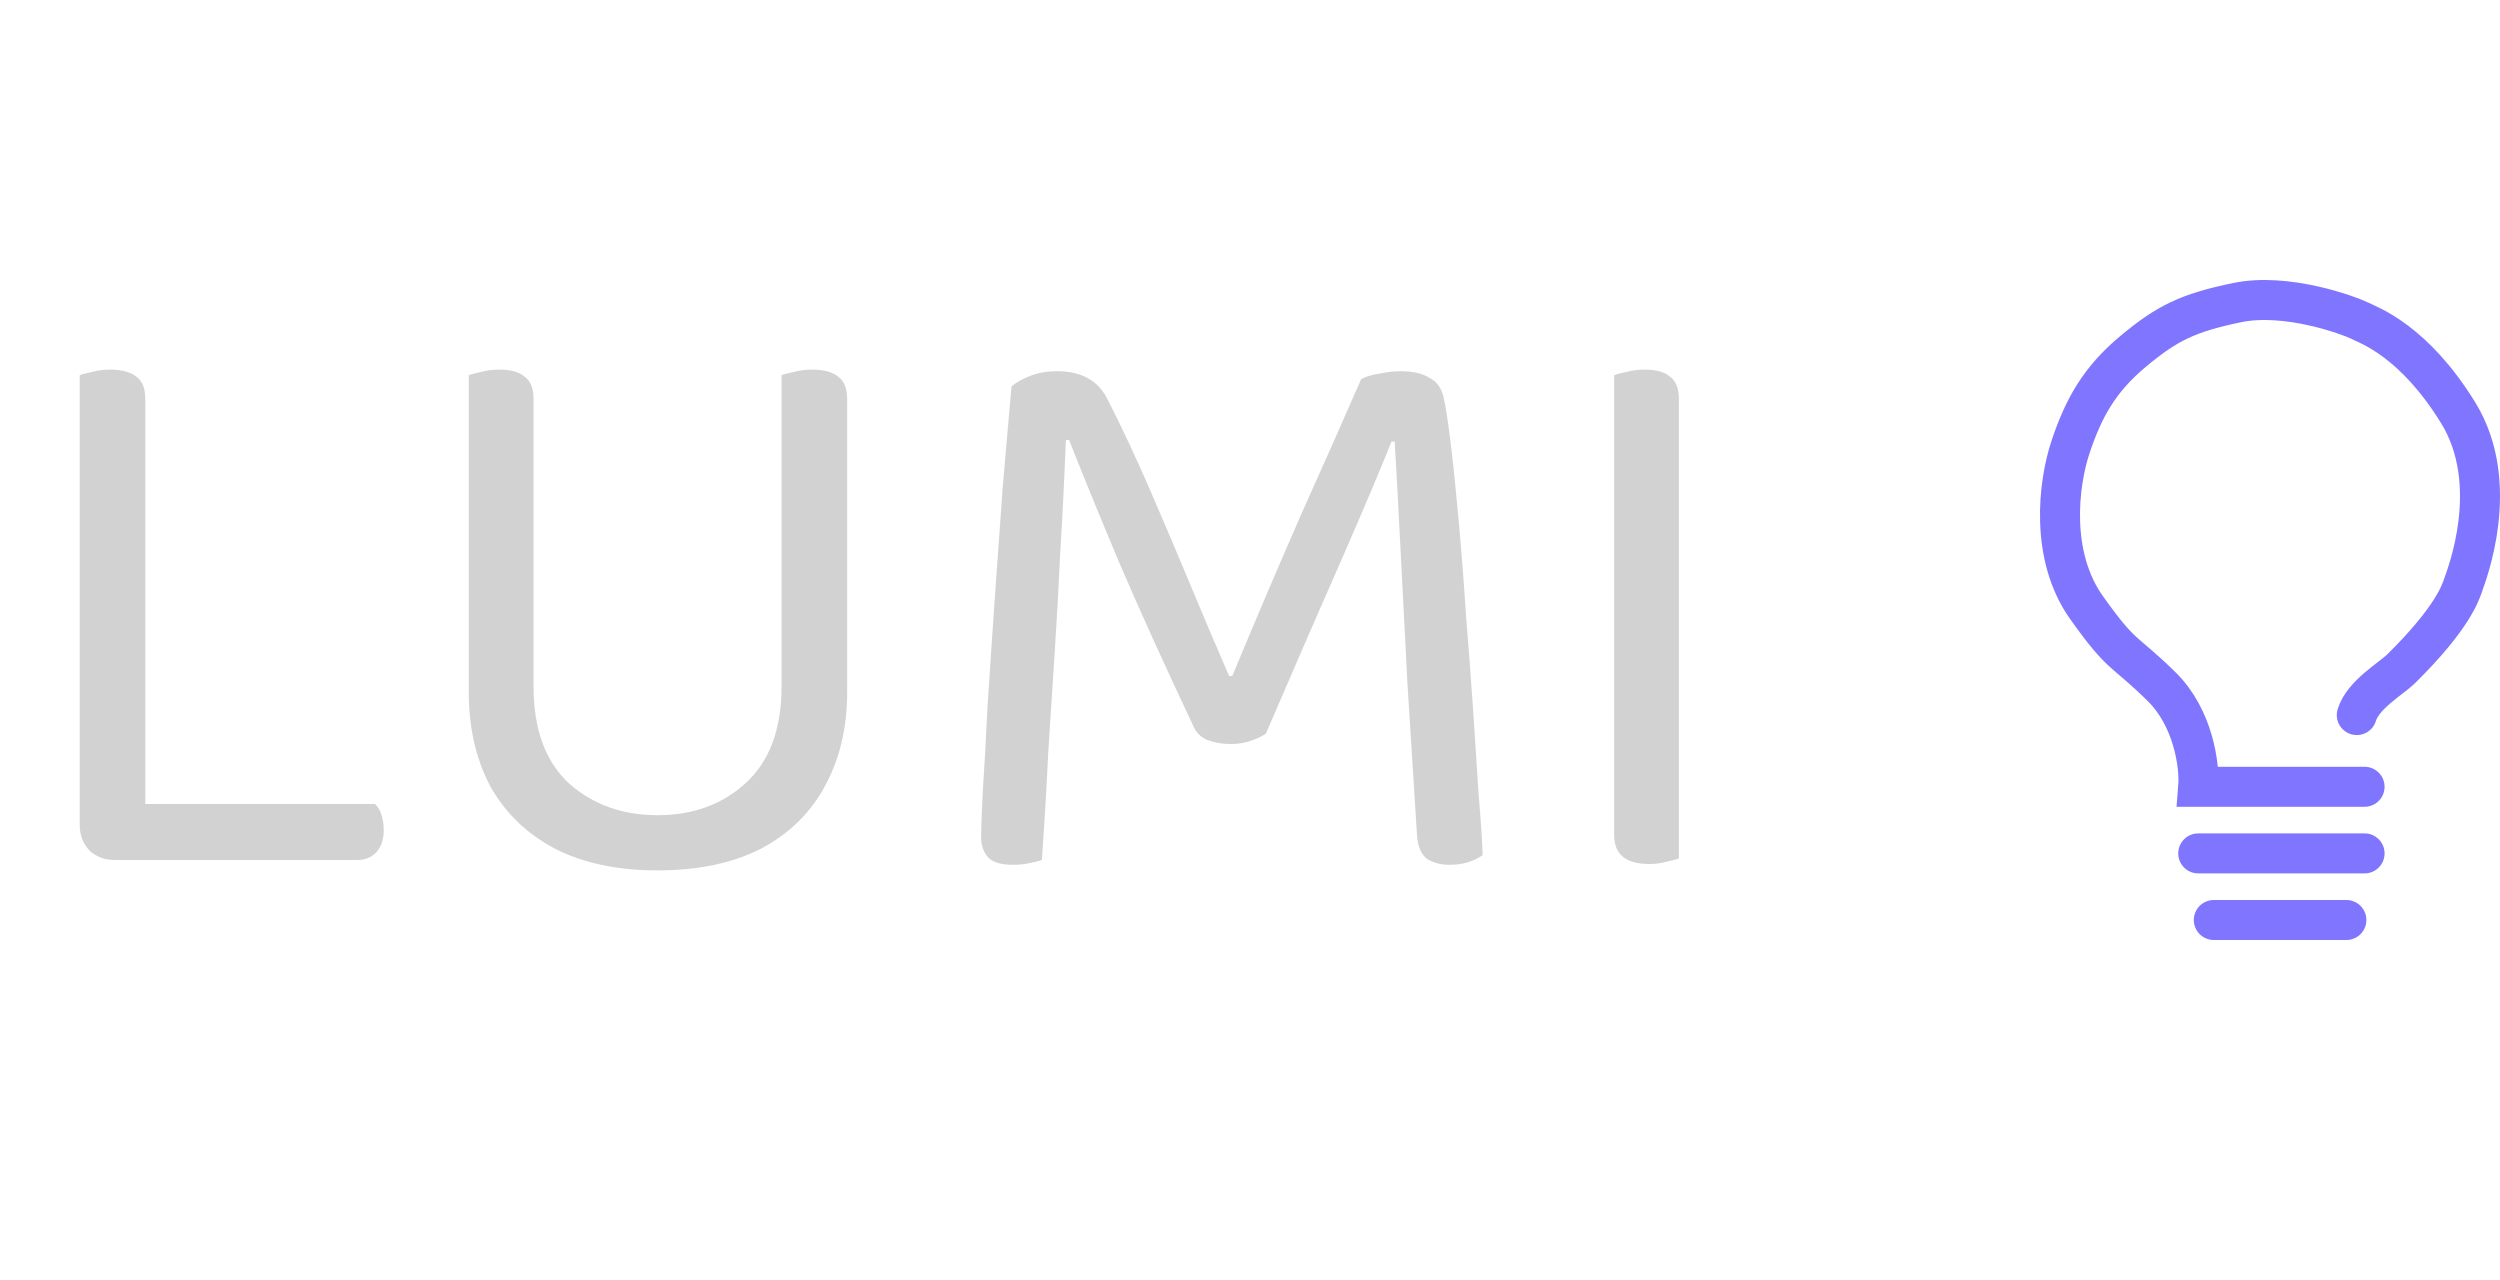
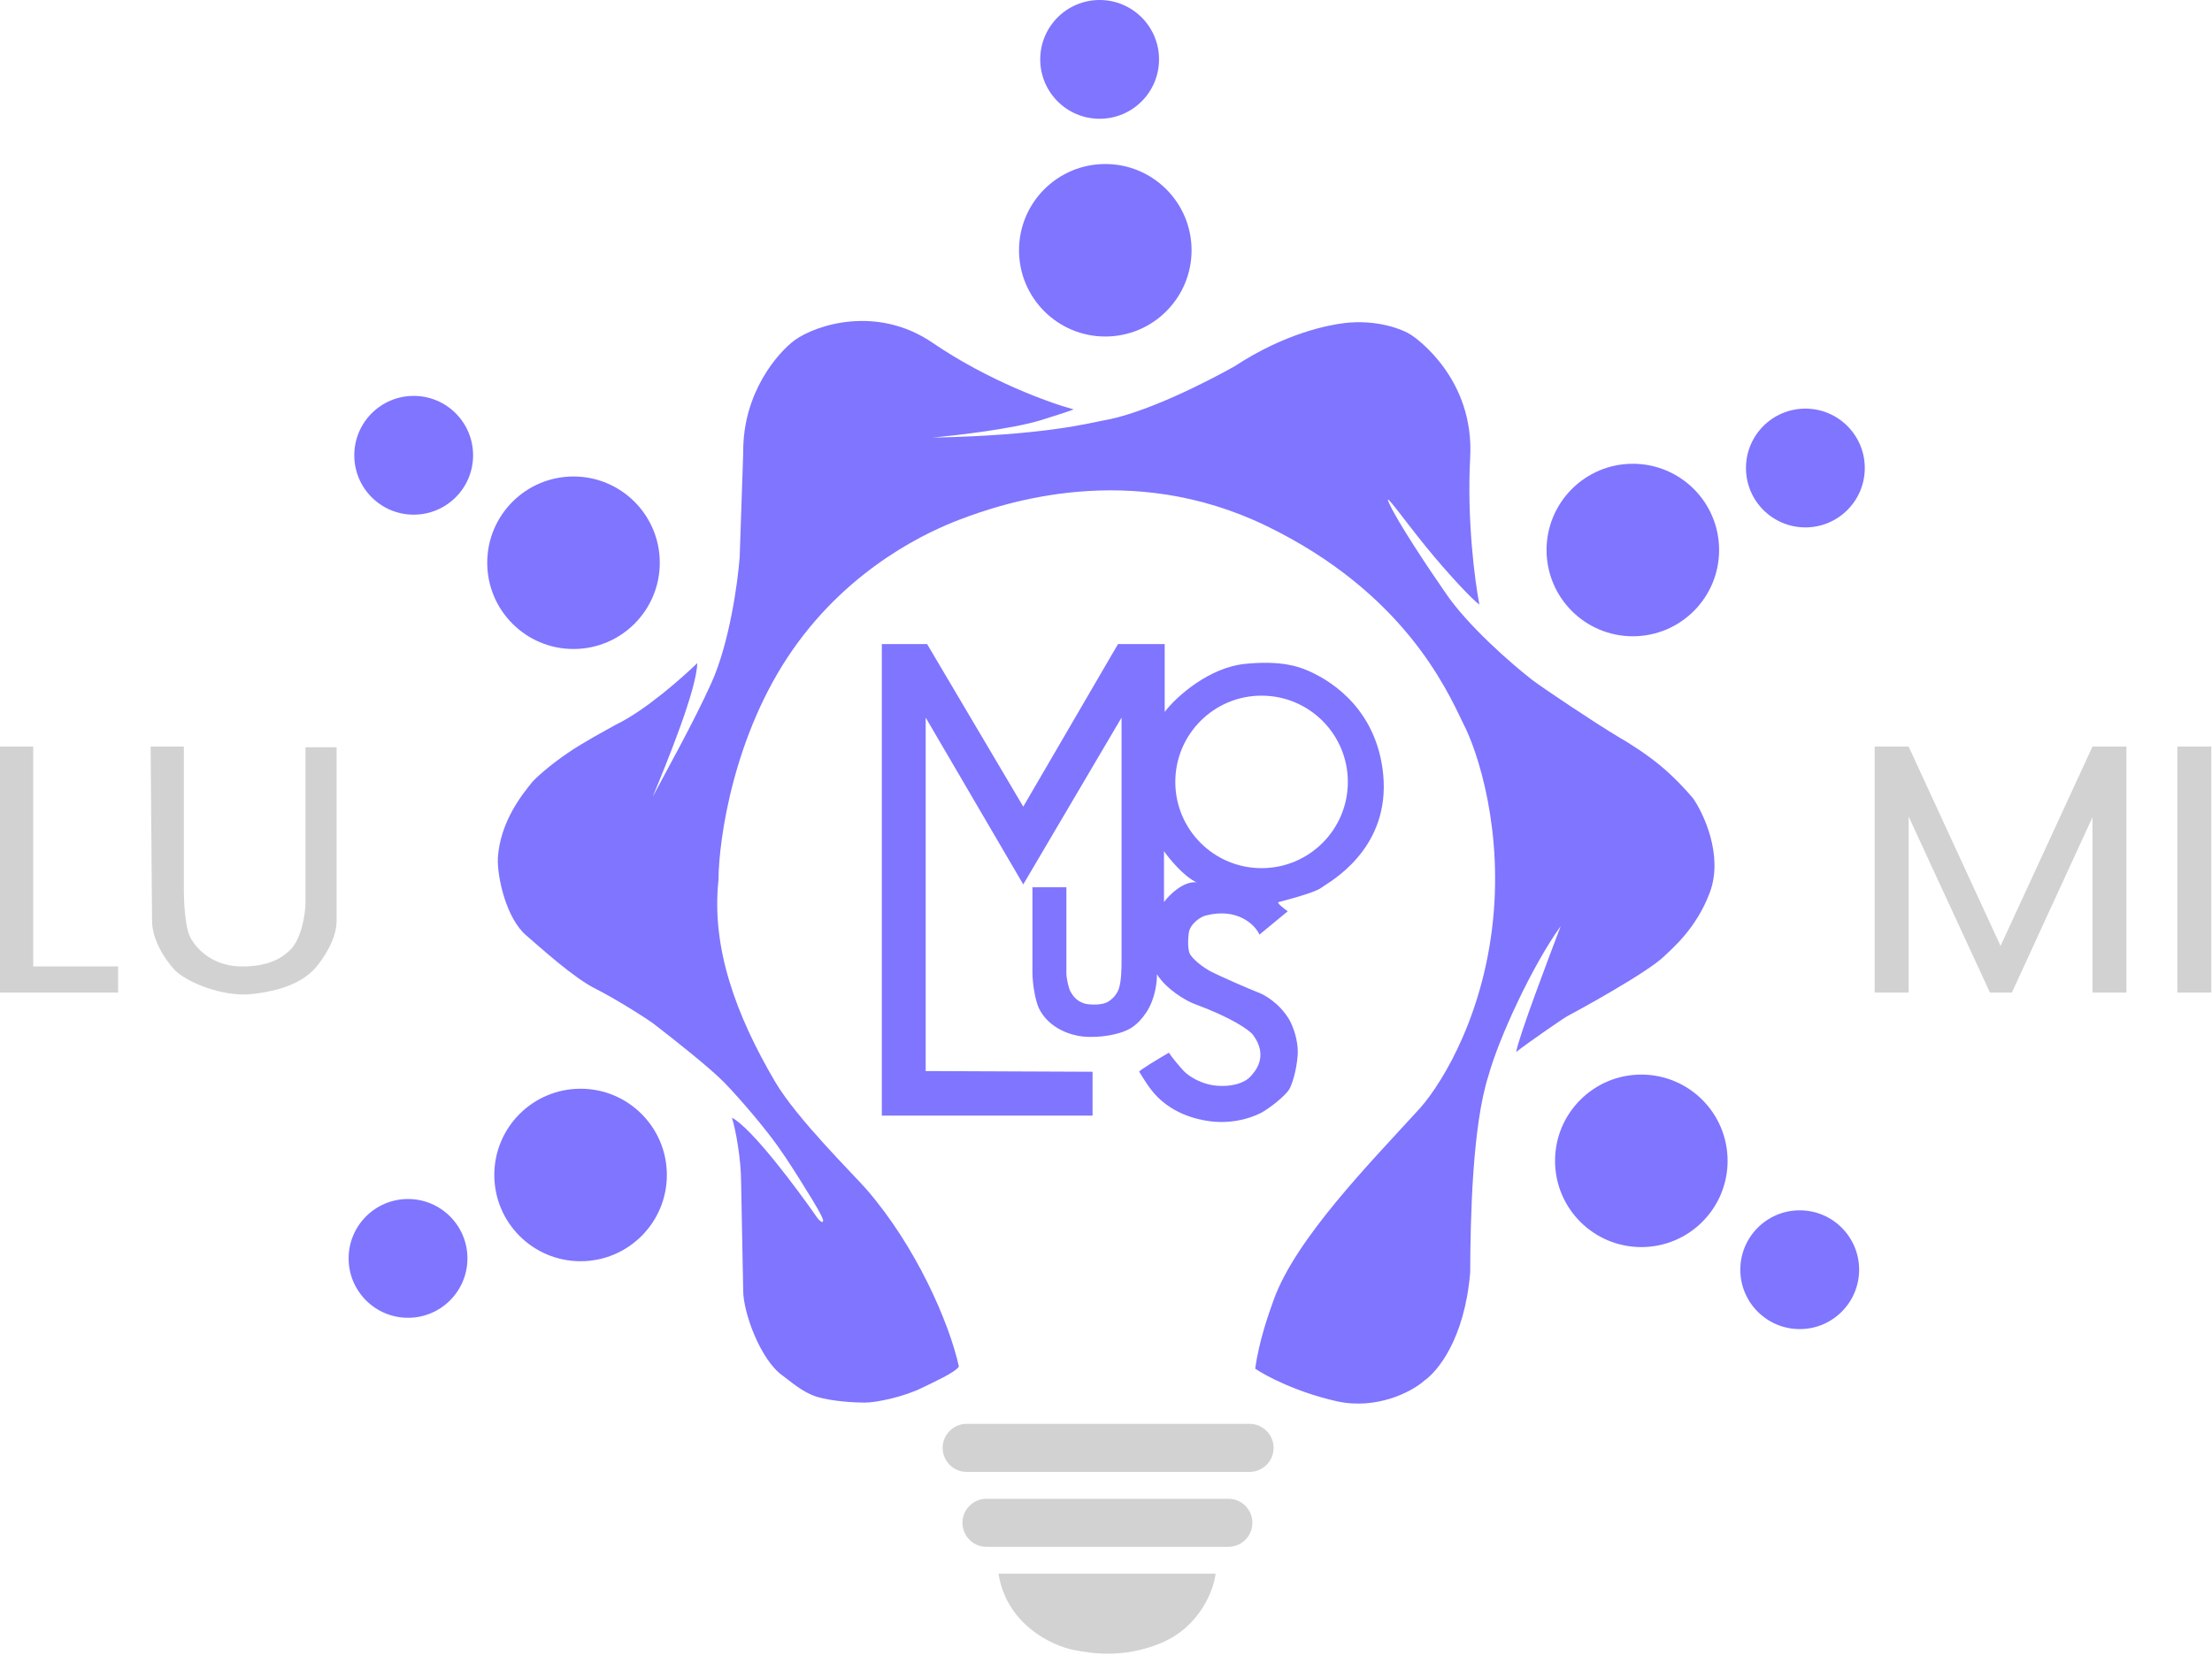
- <svg xmlns="http://www.w3.org/2000/svg" width="125" height="64" viewBox="0 0 125 64" fill="none">
-   <path d="M118.229 39.339H109.911C109.997 38.272 109.655 35.884 108.091 34.343C106.141 32.423 106.141 32.935 104.322 30.373C102.502 27.811 102.892 24.224 103.542 22.303C104.192 20.381 104.972 18.973 106.661 17.564C108.351 16.155 109.391 15.642 111.86 15.13C114.33 14.617 117.449 15.77 117.969 16.026C118.489 16.283 120.698 17.051 122.908 20.638C125.117 24.224 123.316 28.782 123.168 29.22C123.038 29.605 122.648 30.885 120.048 33.447C119.566 33.922 118.151 34.728 117.839 35.753M118.229 42.67H109.911M117.319 46H110.69" stroke="#7F75FF" stroke-width="2" stroke-linecap="round" />
-   <path d="M3.986 28.8H7.266V42.68L5.746 43C5.239 43 4.812 42.84 4.466 42.52C4.146 42.173 3.986 41.747 3.986 41.24V28.8ZM5.746 43V40.2H18.746C18.879 40.307 18.986 40.48 19.066 40.72C19.146 40.96 19.186 41.227 19.186 41.52C19.186 41.973 19.066 42.333 18.826 42.6C18.586 42.867 18.266 43 17.866 43H5.746ZM7.266 31.2H3.986V18.76C4.119 18.707 4.319 18.653 4.586 18.6C4.879 18.52 5.186 18.48 5.506 18.48C6.092 18.48 6.532 18.6 6.826 18.84C7.119 19.053 7.266 19.427 7.266 19.96V31.2ZM32.878 43.52C30.878 43.52 29.171 43.16 27.758 42.44C26.345 41.693 25.265 40.653 24.518 39.32C23.798 37.96 23.438 36.387 23.438 34.6V31.32H26.678V34.32C26.678 36.453 27.265 38.067 28.438 39.16C29.638 40.227 31.118 40.76 32.878 40.76C34.638 40.76 36.105 40.227 37.278 39.16C38.478 38.067 39.078 36.453 39.078 34.32V31.32H42.358V34.6C42.358 36.387 41.985 37.96 41.238 39.32C40.518 40.653 39.451 41.693 38.038 42.44C36.625 43.16 34.905 43.52 32.878 43.52ZM26.678 32.96H23.438V18.76C23.571 18.707 23.771 18.653 24.038 18.6C24.331 18.52 24.638 18.48 24.958 18.48C25.545 18.48 25.971 18.6 26.238 18.84C26.531 19.053 26.678 19.427 26.678 19.96V32.96ZM42.358 32.96H39.078V18.76C39.211 18.707 39.411 18.653 39.678 18.6C39.971 18.52 40.278 18.48 40.598 18.48C41.185 18.48 41.625 18.6 41.918 18.84C42.211 19.053 42.358 19.427 42.358 19.96V32.96ZM63.294 36.68C63.108 36.813 62.855 36.933 62.535 37.04C62.241 37.147 61.908 37.2 61.535 37.2C61.108 37.2 60.721 37.133 60.374 37C60.054 36.867 59.828 36.653 59.694 36.36C58.281 33.373 57.041 30.64 55.974 28.16C54.934 25.68 54.094 23.627 53.455 22H53.294C53.215 24 53.121 25.867 53.014 27.6C52.934 29.333 52.841 31.013 52.734 32.64C52.628 34.24 52.521 35.893 52.414 37.6C52.334 39.28 52.228 41.08 52.094 43C51.934 43.053 51.721 43.107 51.455 43.16C51.215 43.213 50.948 43.24 50.654 43.24C50.068 43.24 49.654 43.12 49.414 42.88C49.175 42.613 49.054 42.267 49.054 41.84C49.054 41.52 49.081 40.787 49.135 39.64C49.215 38.467 49.294 37.04 49.374 35.36C49.481 33.68 49.601 31.893 49.734 30C49.868 28.08 50.001 26.2 50.135 24.36C50.294 22.493 50.441 20.813 50.575 19.32C50.788 19.133 51.094 18.96 51.495 18.8C51.895 18.64 52.348 18.56 52.855 18.56C53.468 18.56 53.988 18.68 54.414 18.92C54.841 19.16 55.175 19.533 55.414 20.04C56.108 21.4 56.801 22.88 57.495 24.48C58.188 26.08 58.868 27.68 59.535 29.28C60.201 30.88 60.841 32.387 61.455 33.8H61.614C62.788 30.973 63.948 28.253 65.094 25.64C66.268 23.027 67.254 20.8 68.055 18.96C68.294 18.827 68.601 18.733 68.975 18.68C69.348 18.6 69.695 18.56 70.014 18.56C70.628 18.56 71.108 18.667 71.454 18.88C71.828 19.067 72.068 19.387 72.174 19.84C72.281 20.293 72.401 21.067 72.534 22.16C72.668 23.253 72.801 24.547 72.934 26.04C73.068 27.507 73.188 29.053 73.294 30.68C73.428 32.307 73.548 33.907 73.654 35.48C73.761 37.053 73.855 38.48 73.934 39.76C74.041 41.013 74.108 42.013 74.135 42.76C73.894 42.92 73.641 43.04 73.374 43.12C73.108 43.2 72.801 43.24 72.454 43.24C72.055 43.24 71.695 43.147 71.374 42.96C71.081 42.747 70.908 42.373 70.855 41.84C70.695 39.253 70.534 36.707 70.374 34.2C70.241 31.667 70.121 29.347 70.014 27.24C69.908 25.133 69.814 23.413 69.734 22.08H69.575C68.988 23.547 68.188 25.44 67.174 27.76C66.161 30.053 64.868 33.027 63.294 36.68ZM80.706 28.48H83.945V42.92C83.812 42.973 83.612 43.027 83.346 43.08C83.079 43.16 82.785 43.2 82.466 43.2C81.879 43.2 81.439 43.08 81.145 42.84C80.852 42.6 80.706 42.227 80.706 41.72V28.48ZM83.945 31.16H80.706V18.76C80.839 18.707 81.039 18.653 81.305 18.6C81.599 18.52 81.906 18.48 82.225 18.48C82.812 18.48 83.239 18.6 83.505 18.84C83.799 19.053 83.945 19.427 83.945 19.96V31.16Z" fill="#D2D2D2" />
+ <svg xmlns="http://www.w3.org/2000/svg" width="1564" height="1170" viewBox="0 0 1564 1170" fill="none">
+   <path d="M0 702V528H23.5V683.5H83.5V702H0Z" fill="#D2D2D2" />
+   <path d="M107.5 651L106.5 528H130V629C130 645.5 132.107 656.669 133.5 660.5C136.124 667.716 147.6 683.1 170 683.5C192.31 683.898 201.195 675.568 204.955 672.043L205 672C213 664.5 216 646.5 216 638.5V528.5H238V565V613V652C237.6 665.2 228 678.629 223.5 684C211.1 698.8 187.704 701.93 178.5 703C157 705.5 131 694 123.5 686C117.028 679.097 107.5 665 107.5 651Z" fill="#D2D2D2" />
+   <path d="M1325.5 702H1349.5V577.5L1407 702H1422.5L1479.5 578V702H1503.5V528H1479.5L1414.5 669L1349.5 528H1325.5V702Z" fill="#D2D2D2" />
+   <path d="M1563.5 702H1539.5V528H1563.5V702Z" fill="#D2D2D2" />
+   <path d="M859.5 1113H706C711.6 1148.6 743.299 1163.91 759.5 1167C769.5 1168.9 793.4 1173.6 821 1162C848.6 1150.4 858.167 1124.33 859.5 1113Z" fill="#D2D2D2" />
+   <path d="M612.5 841C647.376 881.109 671 934.833 678 966.5C675.2 970.9 659 978 652 981.5C639.628 987.686 619.899 992 611.5 992C604.833 992 588.8 991.2 578 988C567.2 984.8 557.786 976 553.5 973C537.5 961.8 525.5 928 525.5 913L525 888L524 836C524 820.5 520.333 799.167 517.5 790.5C531.5 797.7 563.667 840.833 578 861.5C579.167 863 581.6 865.5 582 863.5C582.4 861.5 574.167 848 570 841.5C566.167 835.167 556.7 820 549.5 810C540.5 797.5 524.5 778.5 512.5 766C502.9 756 476.167 734.833 464 725.5C460 721.9 434.5 706 421.5 699.5C406 692 382 670.071 372 661.5C358 649.5 351.5 620.5 352 607C353.6 580.6 370 561 376 553.5C378.596 550.255 389.001 541.004 401.5 532.5C413.078 524.622 426.524 517.549 435.5 512.5C456.3 502.5 482.5 479.167 493 469C492.6 487.8 471.5 539.333 461.5 563.5C469.667 548 490.2 511.4 503 483C515.8 454.6 521.667 411.833 523 394L525.5 320C525.1 278 549.667 249.667 562 240.5C577.5 229.5 620.3 215.7 659.5 242.5C698.7 269.3 742.167 285 759 289.5C760 289.333 756.9 290.6 736.5 297C716.1 303.4 676.667 307.833 659.5 309.5C739.1 307.9 771 299 779.5 297.5C809.1 292.7 854.167 269.667 873 259C909 235.4 939.788 229.793 950.5 228.5C973.7 225.7 992 233 998 237C1001.43 239.285 1042.5 268 1039.5 323.5C1037.1 367.9 1042.83 411.333 1046 427.5C1041.91 425.096 1023.89 405.924 1008.5 387C991.882 366.569 978.106 346.675 982 355.5C988 369.1 1010.83 403.167 1021.5 418.5C1037.1 442.1 1069.33 470 1083.5 481C1091.5 487 1126.5 510.5 1144 521C1152.22 525.73 1164.03 533.245 1174 541.5C1184.05 549.824 1192.23 558.893 1197 564.5C1204.5 575.167 1218.6 605 1209 631C1199.4 657 1181.69 671.309 1177 676C1165 688 1111.5 717 1108.5 718.5C1106 719.752 1082.83 735.667 1072 744C1074.4 731.6 1094.17 679.667 1103.5 655C1083 683.5 1059.5 735 1052.5 760.5C1041 796 1039.67 861.667 1039.5 900C1035.5 947.5 1016.17 970.167 1007 976.5C998.5 984.167 973.4 997.4 945 991C916.6 984.6 894.833 973 887.5 968C890.3 947.6 897.293 928.5 900.5 919.5C916 876 969.667 821.5 1001.5 786.5C1015.83 771.833 1046.6 725.3 1055 656.5C1063.4 587.7 1044.83 531.167 1034.5 511.5C1022.5 486.5 991.9 418.8 895.5 372C799.1 325.2 709.5 355.69 678.5 367.5C658 375.309 602.1 399.9 560.5 459.5C518.9 519.1 508.167 593 508 622.5C502.865 670.323 520.397 718.009 548 765C563.398 791.213 603.37 830.5 612.5 841Z" fill="#7F75FF" />
+   <circle cx="410.5" cy="831" r="61" fill="#7F75FF" />
+   <circle cx="1160.5" cy="821" r="61" fill="#7F75FF" />
+   <circle cx="1154.5" cy="389" r="61" fill="#7F75FF" />
+   <circle cx="405.5" cy="398" r="61" fill="#7F75FF" />
+   <circle cx="781.5" cy="177" r="61" fill="#7F75FF" />
+   <circle cx="777.5" cy="42" r="42" fill="#7F75FF" />
+   <circle cx="292.5" cy="322" r="42" fill="#7F75FF" />
+   <circle cx="288.5" cy="890" r="42" fill="#7F75FF" />
+   <circle cx="1272.5" cy="898" r="42" fill="#7F75FF" />
+   <circle cx="1276.5" cy="331" r="42" fill="#7F75FF" />
+   <rect x="666.5" y="1007" width="234" height="34" rx="17" fill="#D2D2D2" />
+   <rect x="680.5" y="1060" width="205" height="34" rx="17" fill="#D2D2D2" />
+   <path fill-rule="evenodd" clip-rule="evenodd" d="M623.5 789H772.5V758L654.5 757.5V507.5L723.5 625.5L793 507.5V679C793 683.5 793 693.9 791 699.5C789 705.1 784.203 708.214 782.5 709C777.846 711.148 769.167 710.667 766 709.5C760.8 707.5 758.8 704.5 757 701.5C755.5 699 754 691.77 754 688.405V627.5H730V687.5C730 697.5 732.5 708.667 734.5 713C741.7 727.8 757.853 732.206 765 733C778.5 734.5 791.783 731.108 797 728.5C797.091 728.455 797.203 728.402 797.336 728.339C799.116 727.498 804.543 724.935 810.5 716C816.9 706.4 818.167 694 818 689C824.4 699.4 838.189 707.67 844.5 710C870.5 719.6 883.346 728.398 886 732C897.2 747.2 887.37 758.13 883.5 762C881.5 764 875.3 768.4 862.5 768C849.7 767.6 840.165 760.831 837 757.5C835.442 755.86 828.833 748.333 826.5 744.5C819.333 748.667 805.1 757.2 805.5 758C805.9 758.8 810.5 766.074 813 769.5C826.5 788 847.206 791.894 855.5 793C873.5 795.4 888.5 789.167 893.5 786C902.569 780.256 909.667 773.5 911.5 770.5C913.5 767.227 916.7 757.3 917.5 746.5C918.3 735.7 913.833 725 911.5 721C904.3 709 893.5 703.5 891 702.5C882.172 698.969 863.667 691 855 686.5C846.2 681.3 842.436 676.561 841.5 675C840 672.5 839.7 666.4 840.5 660C841.3 653.6 848.394 648.562 852.5 647.5C875 641.681 887.5 654.167 890.5 661L910.5 644.5C907.667 642.5 902.4 638.4 904 638C906 637.5 929.5 631.5 934 628C934.406 627.684 935.158 627.201 936.185 626.542C946.537 619.898 984.778 595.355 977.5 543.5C971.1 497.9 937.291 479.538 924 474C918 471.5 906 467 880.5 469.5C855.01 471.999 831.833 492.5 823.5 503.5V455.5H790.5L723.5 570.5L655.5 455.5H623.5V789ZM953 553C953 586.689 925.689 614 892 614C858.311 614 831 586.689 831 553C831 519.311 858.311 492 892 492C925.689 492 953 519.311 953 553ZM823 602V638C826.667 633 836.4 623.2 846 624C837.2 620 827 607.667 823 602Z" fill="#7F75FF" />
</svg>
